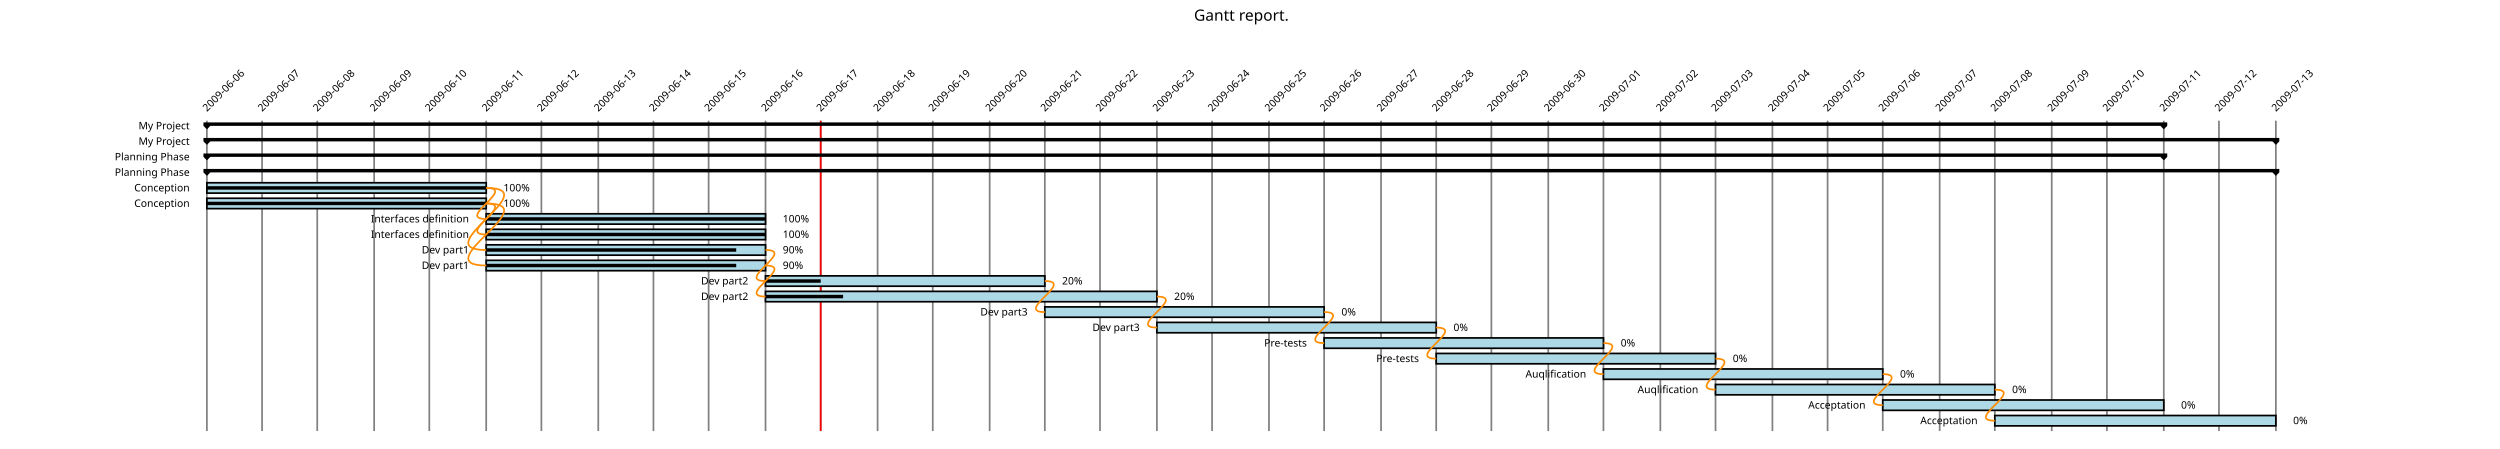
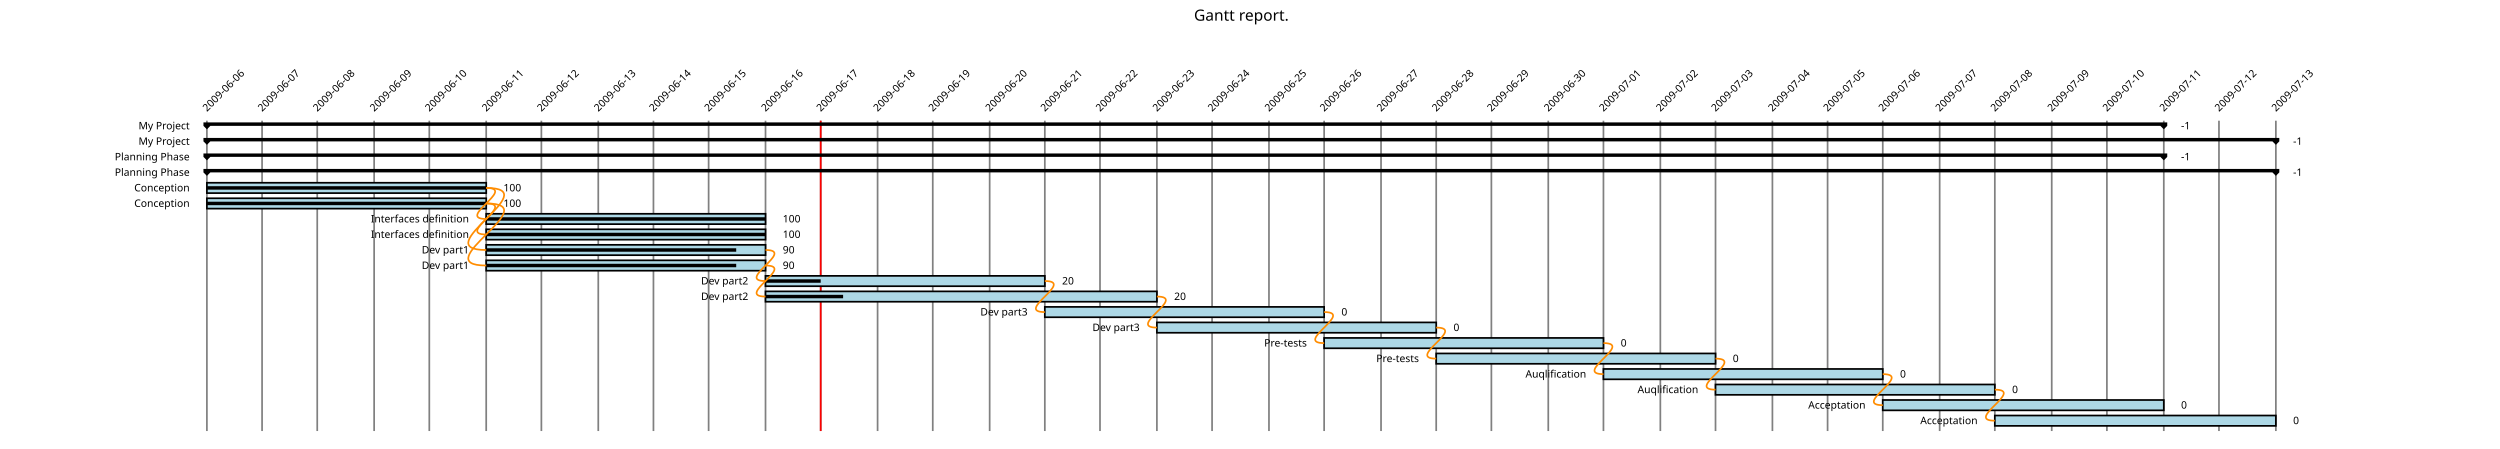
<svg xmlns="http://www.w3.org/2000/svg" width="1450" height="260" version="1.1">
  <text x="720" y="12" fill="black" text-anchor="middle" font-family="Courrier" font-size="9">Gantt report.</text>
  <text x="120" y="65" fill="black" transform="rotate(-45 120 65)" rotate="45" text-anchor="start" font-family="Courrier" font-size="6">2009-06-06</text>
  <line stroke="grey" y1="70" stroke-width="1" y2="250" x1="120" x2="120" />
  <text x="152" y="65" fill="black" transform="rotate(-45 152 65)" rotate="45" text-anchor="start" font-family="Courrier" font-size="6">2009-06-07</text>
  <line stroke="grey" y1="70" stroke-width="1" y2="250" x1="152" x2="152" />
  <text x="184" y="65" fill="black" transform="rotate(-45 184 65)" rotate="45" text-anchor="start" font-family="Courrier" font-size="6">2009-06-08</text>
  <line stroke="grey" y1="70" stroke-width="1" y2="250" x1="184" x2="184" />
  <text x="217" y="65" fill="black" transform="rotate(-45 217 65)" rotate="45" text-anchor="start" font-family="Courrier" font-size="6">2009-06-09</text>
  <line stroke="grey" y1="70" stroke-width="1" y2="250" x1="217" x2="217" />
  <text x="249" y="65" fill="black" transform="rotate(-45 249 65)" rotate="45" text-anchor="start" font-family="Courrier" font-size="6">2009-06-10</text>
  <line stroke="grey" y1="70" stroke-width="1" y2="250" x1="249" x2="249" />
  <text x="282" y="65" fill="black" transform="rotate(-45 282 65)" rotate="45" text-anchor="start" font-family="Courrier" font-size="6">2009-06-11</text>
  <line stroke="grey" y1="70" stroke-width="1" y2="250" x1="282" x2="282" />
  <text x="314" y="65" fill="black" transform="rotate(-45 314 65)" rotate="45" text-anchor="start" font-family="Courrier" font-size="6">2009-06-12</text>
  <line stroke="grey" y1="70" stroke-width="1" y2="250" x1="314" x2="314" />
  <text x="347" y="65" fill="black" transform="rotate(-45 347 65)" rotate="45" text-anchor="start" font-family="Courrier" font-size="6">2009-06-13</text>
  <line stroke="grey" y1="70" stroke-width="1" y2="250" x1="347" x2="347" />
  <text x="379" y="65" fill="black" transform="rotate(-45 379 65)" rotate="45" text-anchor="start" font-family="Courrier" font-size="6">2009-06-14</text>
  <line stroke="grey" y1="70" stroke-width="1" y2="250" x1="379" x2="379" />
  <text x="411" y="65" fill="black" transform="rotate(-45 411 65)" rotate="45" text-anchor="start" font-family="Courrier" font-size="6">2009-06-15</text>
  <line stroke="grey" y1="70" stroke-width="1" y2="250" x1="411" x2="411" />
  <text x="444" y="65" fill="black" transform="rotate(-45 444 65)" rotate="45" text-anchor="start" font-family="Courrier" font-size="6">2009-06-16</text>
  <line stroke="grey" y1="70" stroke-width="1" y2="250" x1="444" x2="444" />
  <text x="476" y="65" fill="black" transform="rotate(-45 476 65)" rotate="45" text-anchor="start" font-family="Courrier" font-size="6">2009-06-17</text>
  <line stroke="grey" y1="70" stroke-width="1" y2="250" x1="476" x2="476" />
  <text x="509" y="65" fill="black" transform="rotate(-45 509 65)" rotate="45" text-anchor="start" font-family="Courrier" font-size="6">2009-06-18</text>
  <line stroke="grey" y1="70" stroke-width="1" y2="250" x1="509" x2="509" />
  <text x="541" y="65" fill="black" transform="rotate(-45 541 65)" rotate="45" text-anchor="start" font-family="Courrier" font-size="6">2009-06-19</text>
  <line stroke="grey" y1="70" stroke-width="1" y2="250" x1="541" x2="541" />
  <text x="574" y="65" fill="black" transform="rotate(-45 574 65)" rotate="45" text-anchor="start" font-family="Courrier" font-size="6">2009-06-20</text>
  <line stroke="grey" y1="70" stroke-width="1" y2="250" x1="574" x2="574" />
  <text x="606" y="65" fill="black" transform="rotate(-45 606 65)" rotate="45" text-anchor="start" font-family="Courrier" font-size="6">2009-06-21</text>
  <line stroke="grey" y1="70" stroke-width="1" y2="250" x1="606" x2="606" />
  <text x="638" y="65" fill="black" transform="rotate(-45 638 65)" rotate="45" text-anchor="start" font-family="Courrier" font-size="6">2009-06-22</text>
  <line stroke="grey" y1="70" stroke-width="1" y2="250" x1="638" x2="638" />
  <text x="671" y="65" fill="black" transform="rotate(-45 671 65)" rotate="45" text-anchor="start" font-family="Courrier" font-size="6">2009-06-23</text>
  <line stroke="grey" y1="70" stroke-width="1" y2="250" x1="671" x2="671" />
  <text x="703" y="65" fill="black" transform="rotate(-45 703 65)" rotate="45" text-anchor="start" font-family="Courrier" font-size="6">2009-06-24</text>
  <line stroke="grey" y1="70" stroke-width="1" y2="250" x1="703" x2="703" />
  <text x="736" y="65" fill="black" transform="rotate(-45 736 65)" rotate="45" text-anchor="start" font-family="Courrier" font-size="6">2009-06-25</text>
  <line stroke="grey" y1="70" stroke-width="1" y2="250" x1="736" x2="736" />
  <text x="768" y="65" fill="black" transform="rotate(-45 768 65)" rotate="45" text-anchor="start" font-family="Courrier" font-size="6">2009-06-26</text>
  <line stroke="grey" y1="70" stroke-width="1" y2="250" x1="768" x2="768" />
  <text x="801" y="65" fill="black" transform="rotate(-45 801 65)" rotate="45" text-anchor="start" font-family="Courrier" font-size="6">2009-06-27</text>
  <line stroke="grey" y1="70" stroke-width="1" y2="250" x1="801" x2="801" />
  <text x="833" y="65" fill="black" transform="rotate(-45 833 65)" rotate="45" text-anchor="start" font-family="Courrier" font-size="6">2009-06-28</text>
  <line stroke="grey" y1="70" stroke-width="1" y2="250" x1="833" x2="833" />
  <text x="865" y="65" fill="black" transform="rotate(-45 865 65)" rotate="45" text-anchor="start" font-family="Courrier" font-size="6">2009-06-29</text>
  <line stroke="grey" y1="70" stroke-width="1" y2="250" x1="865" x2="865" />
  <text x="898" y="65" fill="black" transform="rotate(-45 898 65)" rotate="45" text-anchor="start" font-family="Courrier" font-size="6">2009-06-30</text>
  <line stroke="grey" y1="70" stroke-width="1" y2="250" x1="898" x2="898" />
  <text x="930" y="65" fill="black" transform="rotate(-45 930 65)" rotate="45" text-anchor="start" font-family="Courrier" font-size="6">2009-07-01</text>
  <line stroke="grey" y1="70" stroke-width="1" y2="250" x1="930" x2="930" />
  <text x="963" y="65" fill="black" transform="rotate(-45 963 65)" rotate="45" text-anchor="start" font-family="Courrier" font-size="6">2009-07-02</text>
  <line stroke="grey" y1="70" stroke-width="1" y2="250" x1="963" x2="963" />
  <text x="995" y="65" fill="black" transform="rotate(-45 995 65)" rotate="45" text-anchor="start" font-family="Courrier" font-size="6">2009-07-03</text>
  <line stroke="grey" y1="70" stroke-width="1" y2="250" x1="995" x2="995" />
  <text x="1028" y="65" fill="black" transform="rotate(-45 1028 65)" rotate="45" text-anchor="start" font-family="Courrier" font-size="6">2009-07-04</text>
  <line stroke="grey" y1="70" stroke-width="1" y2="250" x1="1028" x2="1028" />
  <text x="1060" y="65" fill="black" transform="rotate(-45 1060 65)" rotate="45" text-anchor="start" font-family="Courrier" font-size="6">2009-07-05</text>
  <line stroke="grey" y1="70" stroke-width="1" y2="250" x1="1060" x2="1060" />
  <text x="1092" y="65" fill="black" transform="rotate(-45 1092 65)" rotate="45" text-anchor="start" font-family="Courrier" font-size="6">2009-07-06</text>
  <line stroke="grey" y1="70" stroke-width="1" y2="250" x1="1092" x2="1092" />
  <text x="1125" y="65" fill="black" transform="rotate(-45 1125 65)" rotate="45" text-anchor="start" font-family="Courrier" font-size="6">2009-07-07</text>
  <line stroke="grey" y1="70" stroke-width="1" y2="250" x1="1125" x2="1125" />
  <text x="1157" y="65" fill="black" transform="rotate(-45 1157 65)" rotate="45" text-anchor="start" font-family="Courrier" font-size="6">2009-07-08</text>
  <line stroke="grey" y1="70" stroke-width="1" y2="250" x1="1157" x2="1157" />
  <text x="1190" y="65" fill="black" transform="rotate(-45 1190 65)" rotate="45" text-anchor="start" font-family="Courrier" font-size="6">2009-07-09</text>
  <line stroke="grey" y1="70" stroke-width="1" y2="250" x1="1190" x2="1190" />
  <text x="1222" y="65" fill="black" transform="rotate(-45 1222 65)" rotate="45" text-anchor="start" font-family="Courrier" font-size="6">2009-07-10</text>
  <line stroke="grey" y1="70" stroke-width="1" y2="250" x1="1222" x2="1222" />
  <text x="1255" y="65" fill="black" transform="rotate(-45 1255 65)" rotate="45" text-anchor="start" font-family="Courrier" font-size="6">2009-07-11</text>
  <line stroke="grey" y1="70" stroke-width="1" y2="250" x1="1255" x2="1255" />
  <text x="1287" y="65" fill="black" transform="rotate(-45 1287 65)" rotate="45" text-anchor="start" font-family="Courrier" font-size="6">2009-07-12</text>
  <line stroke="grey" y1="70" stroke-width="1" y2="250" x1="1287" x2="1287" />
  <text x="1320" y="65" fill="black" transform="rotate(-45 1320 65)" rotate="45" text-anchor="start" font-family="Courrier" font-size="6">2009-07-13</text>
  <line stroke="grey" y1="70" stroke-width="1" y2="250" x1="1320" x2="1320" />
  <line stroke="red" y1="70" stroke-width="1" y2="250" x1="476" x2="476" />
  <polyline fill="black" points="120,75 118,73 118,71 1257,71 1257,73 1255,75 1253,73 122,73 120,75" stroke="none" />
  <text x="110" y="75" fill="black" text-anchor="end" font-family="Courrier" font-size="6">My Project</text>
+   <text x="1265" y="75" fill="black" text-anchor="start" font-family="Courrier" font-size="6">-1</text>
  <polyline fill="black" points="120,84 118,82 118,80 1322,80 1322,82 1320,84 1318,82 122,82 120,84" stroke="none" />
  <text x="110" y="84" fill="black" text-anchor="end" font-family="Courrier" font-size="6">My Project</text>
+   <text x="1330" y="84" fill="black" text-anchor="start" font-family="Courrier" font-size="6">-1</text>
  <polyline fill="black" points="120,93 118,91 118,89 1257,89 1257,91 1255,93 1253,91 122,91 120,93" stroke="none" />
  <text x="110" y="93" fill="black" text-anchor="end" font-family="Courrier" font-size="6">Planning Phase</text>
+   <text x="1265" y="93" fill="black" text-anchor="start" font-family="Courrier" font-size="6">-1</text>
  <polyline fill="black" points="120,102 118,100 118,98 1322,98 1322,100 1320,102 1318,100 122,100 120,102" stroke="none" />
  <text x="110" y="102" fill="black" text-anchor="end" font-family="Courrier" font-size="6">Planning Phase</text>
+   <text x="1330" y="102" fill="black" text-anchor="start" font-family="Courrier" font-size="6">-1</text>
  <rect width="162" x="120" y="106" fill="lightblue" height="6" stroke="black" stroke-width="1" />
  <rect width="162" x="120" y="108" fill="black" height="2" stroke="none" />
  <text x="110" y="111" fill="black" text-anchor="end" font-family="Courrier" font-size="6">Conception</text>
-   <text x="292" y="111" fill="black" text-anchor="start" font-family="Courrier" font-size="6">100%</text>
+   <text x="292" y="111" fill="black" text-anchor="start" font-family="Courrier" font-size="6">100</text>
  <rect width="162" x="120" y="115" fill="lightblue" height="6" stroke="black" stroke-width="1" />
  <rect width="162" x="120" y="117" fill="black" height="2" stroke="none" />
  <text x="110" y="120" fill="black" text-anchor="end" font-family="Courrier" font-size="6">Conception</text>
-   <text x="292" y="120" fill="black" text-anchor="start" font-family="Courrier" font-size="6">100%</text>
+   <text x="292" y="120" fill="black" text-anchor="start" font-family="Courrier" font-size="6">100</text>
  <rect width="162" x="282" y="124" fill="lightblue" height="6" stroke="black" stroke-width="1" />
  <rect width="162" x="282" y="126" fill="black" height="2" stroke="none" />
  <text x="272" y="129" fill="black" text-anchor="end" font-family="Courrier" font-size="6">Interfaces definition</text>
-   <text x="454" y="129" fill="black" text-anchor="start" font-family="Courrier" font-size="6">100%</text>
+   <text x="454" y="129" fill="black" text-anchor="start" font-family="Courrier" font-size="6">100</text>
  <rect width="162" x="282" y="133" fill="lightblue" height="6" stroke="black" stroke-width="1" />
  <rect width="162" x="282" y="135" fill="black" height="2" stroke="none" />
  <text x="272" y="138" fill="black" text-anchor="end" font-family="Courrier" font-size="6">Interfaces definition</text>
-   <text x="454" y="138" fill="black" text-anchor="start" font-family="Courrier" font-size="6">100%</text>
+   <text x="454" y="138" fill="black" text-anchor="start" font-family="Courrier" font-size="6">100</text>
  <rect width="162" x="282" y="142" fill="lightblue" height="6" stroke="black" stroke-width="1" />
  <rect width="145" x="282" y="144" fill="black" height="2" stroke="none" />
  <text x="272" y="147" fill="black" text-anchor="end" font-family="Courrier" font-size="6">Dev part1</text>
-   <text x="454" y="147" fill="black" text-anchor="start" font-family="Courrier" font-size="6">90%</text>
+   <text x="454" y="147" fill="black" text-anchor="start" font-family="Courrier" font-size="6">90</text>
  <rect width="162" x="282" y="151" fill="lightblue" height="6" stroke="black" stroke-width="1" />
  <rect width="145" x="282" y="153" fill="black" height="2" stroke="none" />
  <text x="272" y="156" fill="black" text-anchor="end" font-family="Courrier" font-size="6">Dev part1</text>
-   <text x="454" y="156" fill="black" text-anchor="start" font-family="Courrier" font-size="6">90%</text>
+   <text x="454" y="156" fill="black" text-anchor="start" font-family="Courrier" font-size="6">90</text>
  <rect width="162" x="444" y="160" fill="lightblue" height="6" stroke="black" stroke-width="1" />
  <rect width="32" x="444" y="162" fill="black" height="2" stroke="none" />
  <text x="434" y="165" fill="black" text-anchor="end" font-family="Courrier" font-size="6">Dev part2</text>
-   <text x="616" y="165" fill="black" text-anchor="start" font-family="Courrier" font-size="6">20%</text>
+   <text x="616" y="165" fill="black" text-anchor="start" font-family="Courrier" font-size="6">20</text>
  <rect width="227" x="444" y="169" fill="lightblue" height="6" stroke="black" stroke-width="1" />
  <rect width="45" x="444" y="171" fill="black" height="2" stroke="none" />
  <text x="434" y="174" fill="black" text-anchor="end" font-family="Courrier" font-size="6">Dev part2</text>
-   <text x="681" y="174" fill="black" text-anchor="start" font-family="Courrier" font-size="6">20%</text>
+   <text x="681" y="174" fill="black" text-anchor="start" font-family="Courrier" font-size="6">20</text>
  <rect width="162" x="606" y="178" fill="lightblue" height="6" stroke="black" stroke-width="1" />
  <rect width="0" x="606" y="180" fill="black" height="2" stroke="none" />
  <text x="596" y="183" fill="black" text-anchor="end" font-family="Courrier" font-size="6">Dev part3</text>
-   <text x="778" y="183" fill="black" text-anchor="start" font-family="Courrier" font-size="6">0%</text>
+   <text x="778" y="183" fill="black" text-anchor="start" font-family="Courrier" font-size="6">0</text>
  <rect width="162" x="671" y="187" fill="lightblue" height="6" stroke="black" stroke-width="1" />
  <rect width="0" x="671" y="189" fill="black" height="2" stroke="none" />
  <text x="661" y="192" fill="black" text-anchor="end" font-family="Courrier" font-size="6">Dev part3</text>
-   <text x="843" y="192" fill="black" text-anchor="start" font-family="Courrier" font-size="6">0%</text>
+   <text x="843" y="192" fill="black" text-anchor="start" font-family="Courrier" font-size="6">0</text>
  <rect width="162" x="768" y="196" fill="lightblue" height="6" stroke="black" stroke-width="1" />
  <rect width="0" x="768" y="198" fill="black" height="2" stroke="none" />
  <text x="758" y="201" fill="black" text-anchor="end" font-family="Courrier" font-size="6">Pre-tests</text>
-   <text x="940" y="201" fill="black" text-anchor="start" font-family="Courrier" font-size="6">0%</text>
+   <text x="940" y="201" fill="black" text-anchor="start" font-family="Courrier" font-size="6">0</text>
  <rect width="162" x="833" y="205" fill="lightblue" height="6" stroke="black" stroke-width="1" />
  <rect width="0" x="833" y="207" fill="black" height="2" stroke="none" />
  <text x="823" y="210" fill="black" text-anchor="end" font-family="Courrier" font-size="6">Pre-tests</text>
-   <text x="1005" y="210" fill="black" text-anchor="start" font-family="Courrier" font-size="6">0%</text>
+   <text x="1005" y="210" fill="black" text-anchor="start" font-family="Courrier" font-size="6">0</text>
  <rect width="162" x="930" y="214" fill="lightblue" height="6" stroke="black" stroke-width="1" />
  <rect width="0" x="930" y="216" fill="black" height="2" stroke="none" />
  <text x="920" y="219" fill="black" text-anchor="end" font-family="Courrier" font-size="6">Auqlification</text>
-   <text x="1102" y="219" fill="black" text-anchor="start" font-family="Courrier" font-size="6">0%</text>
+   <text x="1102" y="219" fill="black" text-anchor="start" font-family="Courrier" font-size="6">0</text>
  <rect width="162" x="995" y="223" fill="lightblue" height="6" stroke="black" stroke-width="1" />
  <rect width="0" x="995" y="225" fill="black" height="2" stroke="none" />
  <text x="985" y="228" fill="black" text-anchor="end" font-family="Courrier" font-size="6">Auqlification</text>
-   <text x="1167" y="228" fill="black" text-anchor="start" font-family="Courrier" font-size="6">0%</text>
+   <text x="1167" y="228" fill="black" text-anchor="start" font-family="Courrier" font-size="6">0</text>
  <rect width="163" x="1092" y="232" fill="lightblue" height="6" stroke="black" stroke-width="1" />
  <rect width="0" x="1092" y="234" fill="black" height="2" stroke="none" />
  <text x="1082" y="237" fill="black" text-anchor="end" font-family="Courrier" font-size="6">Acceptation</text>
-   <text x="1265" y="237" fill="black" text-anchor="start" font-family="Courrier" font-size="6">0%</text>
+   <text x="1265" y="237" fill="black" text-anchor="start" font-family="Courrier" font-size="6">0</text>
  <rect width="163" x="1157" y="241" fill="lightblue" height="6" stroke="black" stroke-width="1" />
  <rect width="0" x="1157" y="243" fill="black" height="2" stroke="none" />
  <text x="1147" y="246" fill="black" text-anchor="end" font-family="Courrier" font-size="6">Acceptation</text>
-   <text x="1330" y="246" fill="black" text-anchor="start" font-family="Courrier" font-size="6">0%</text>
+   <text x="1330" y="246" fill="black" text-anchor="start" font-family="Courrier" font-size="6">0</text>
  <path fill="none" stroke="darkorange" d="M282 109C300 109,264 127,282 127" />
  <path fill="none" stroke="darkorange" d="M282 109C318 109,246 145,282 145" />
  <path fill="none" stroke="darkorange" d="M282 118C300 118,264 136,282 136" />
  <path fill="none" stroke="darkorange" d="M282 118C318 118,246 154,282 154" />
  <path fill="none" stroke="darkorange" d="M444 145C462 145,426 163,444 163" />
  <path fill="none" stroke="darkorange" d="M444 154C462 154,426 172,444 172" />
  <path fill="none" stroke="darkorange" d="M606 163C624 163,588 181,606 181" />
  <path fill="none" stroke="darkorange" d="M671 172C689 172,653 190,671 190" />
  <path fill="none" stroke="darkorange" d="M768 181C786 181,750 199,768 199" />
  <path fill="none" stroke="darkorange" d="M833 190C851 190,815 208,833 208" />
  <path fill="none" stroke="darkorange" d="M930 199C948 199,912 217,930 217" />
  <path fill="none" stroke="darkorange" d="M995 208C1013 208,977 226,995 226" />
  <path fill="none" stroke="darkorange" d="M1092 217C1110 217,1074 235,1092 235" />
  <path fill="none" stroke="darkorange" d="M1157 226C1175 226,1139 244,1157 244" />
</svg>
